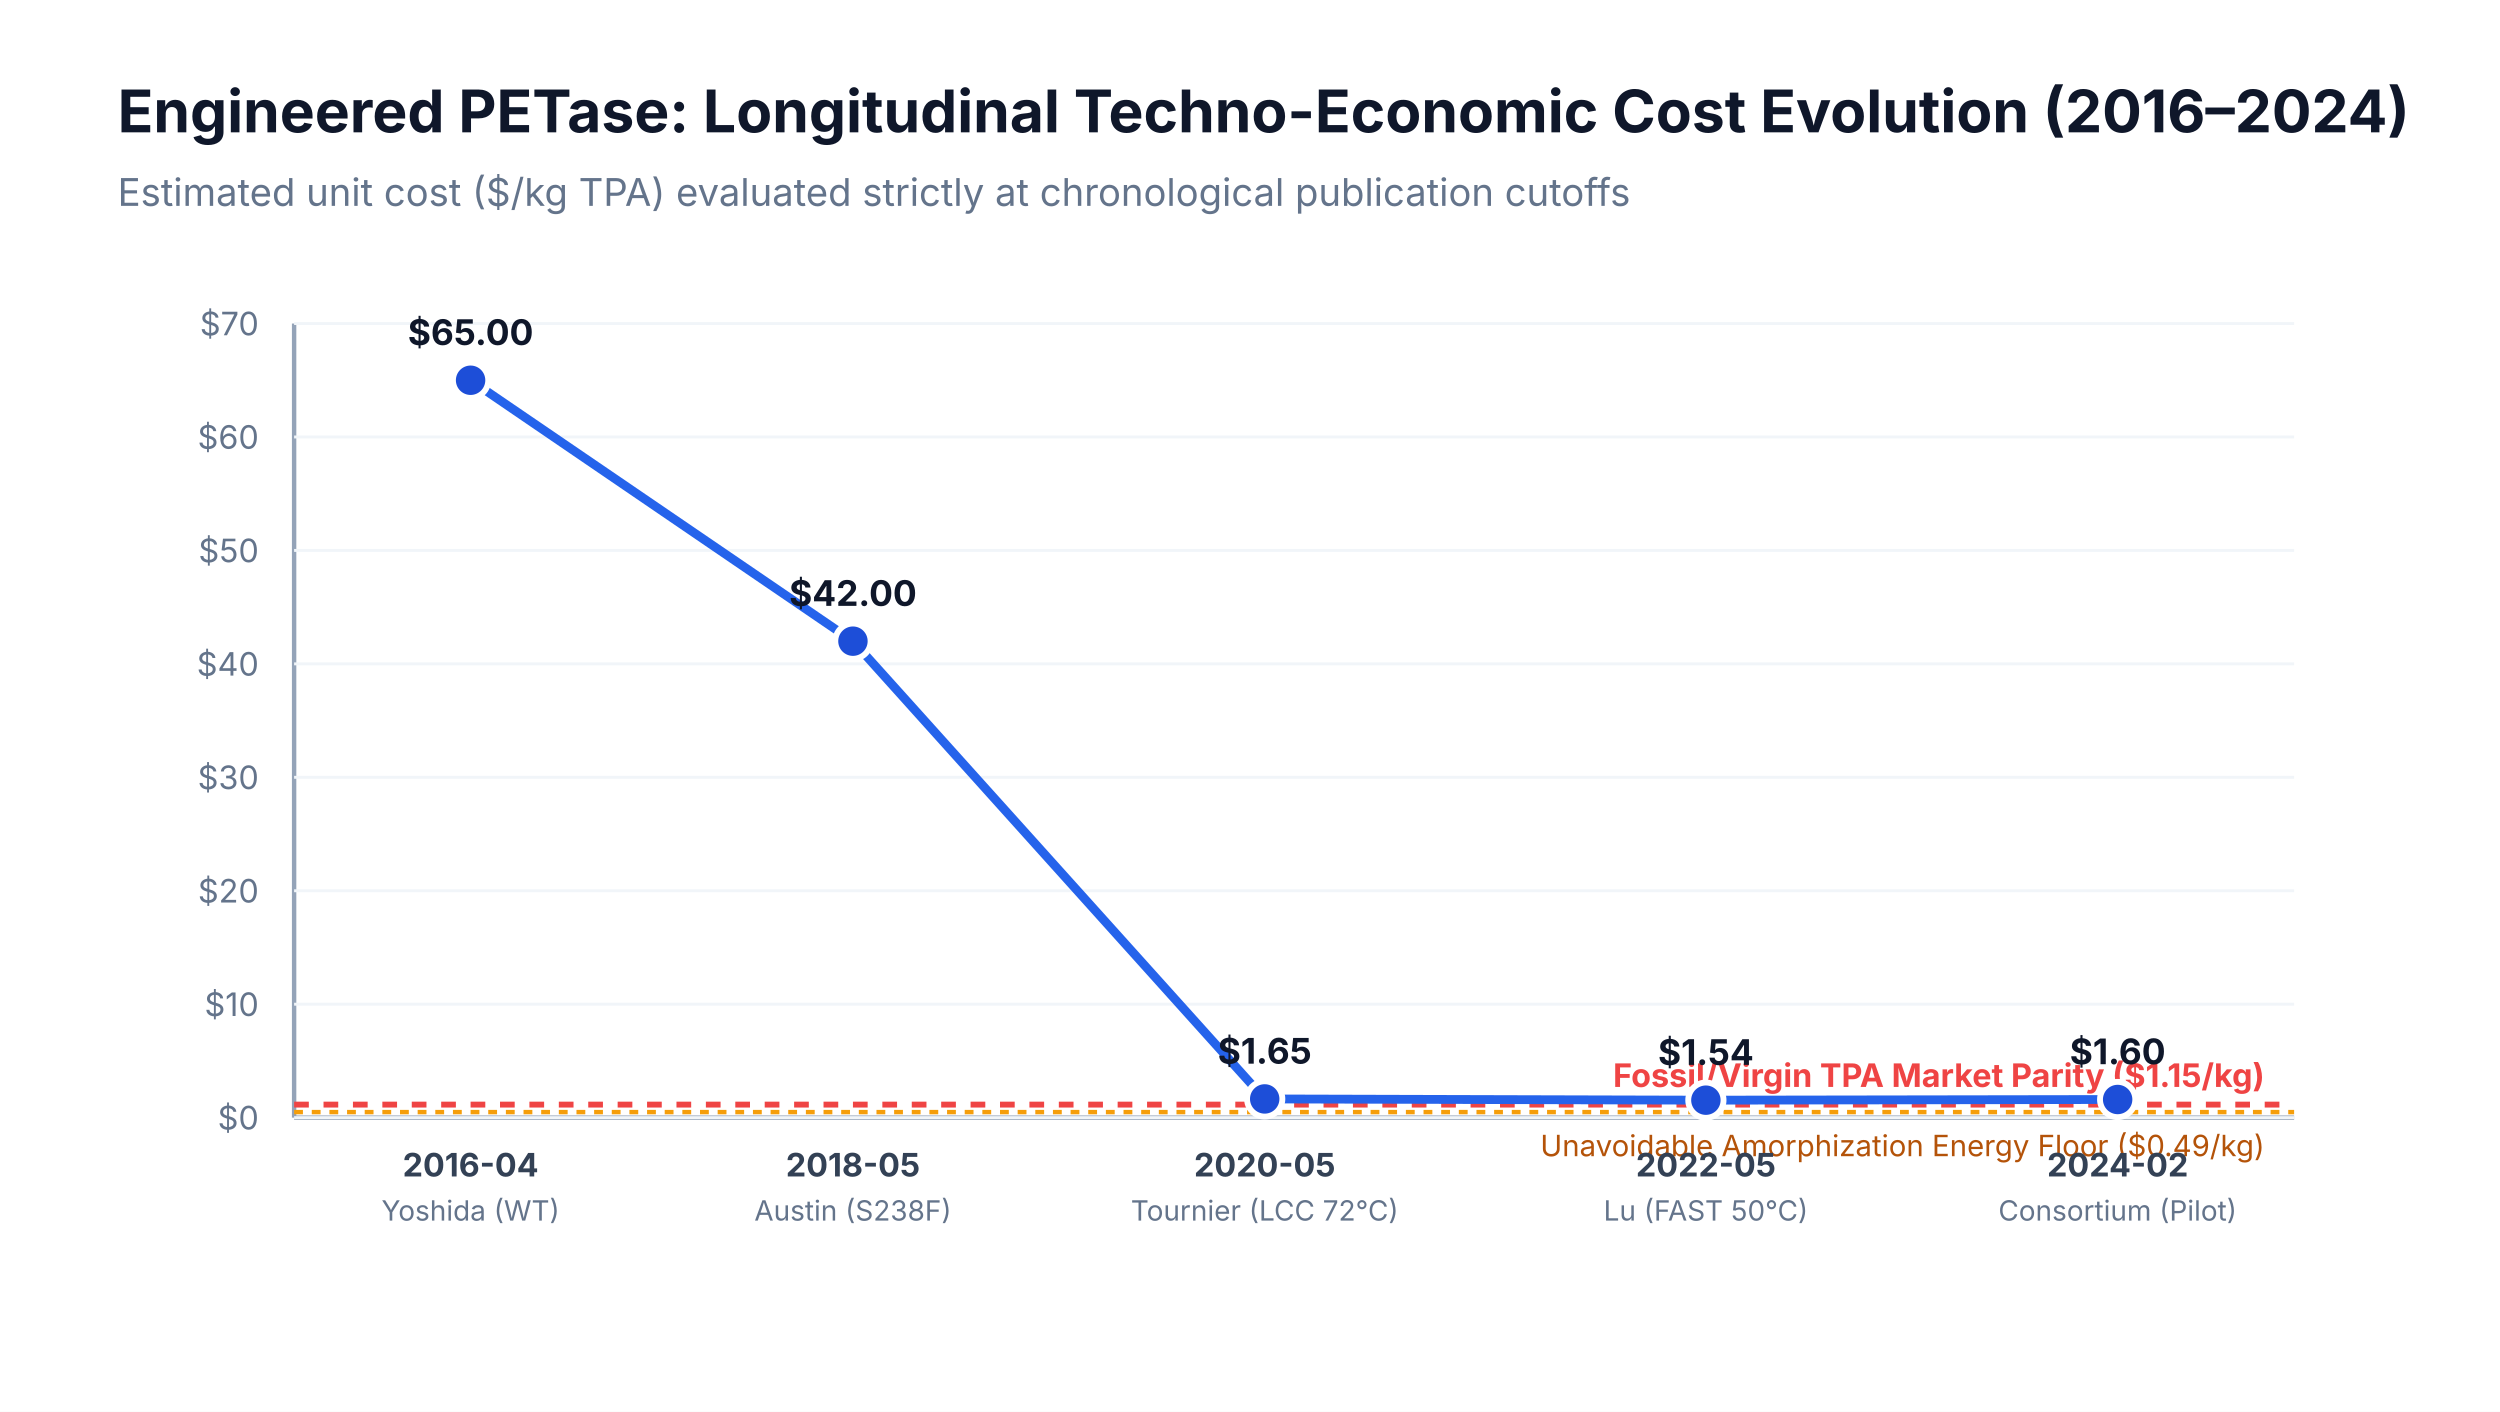
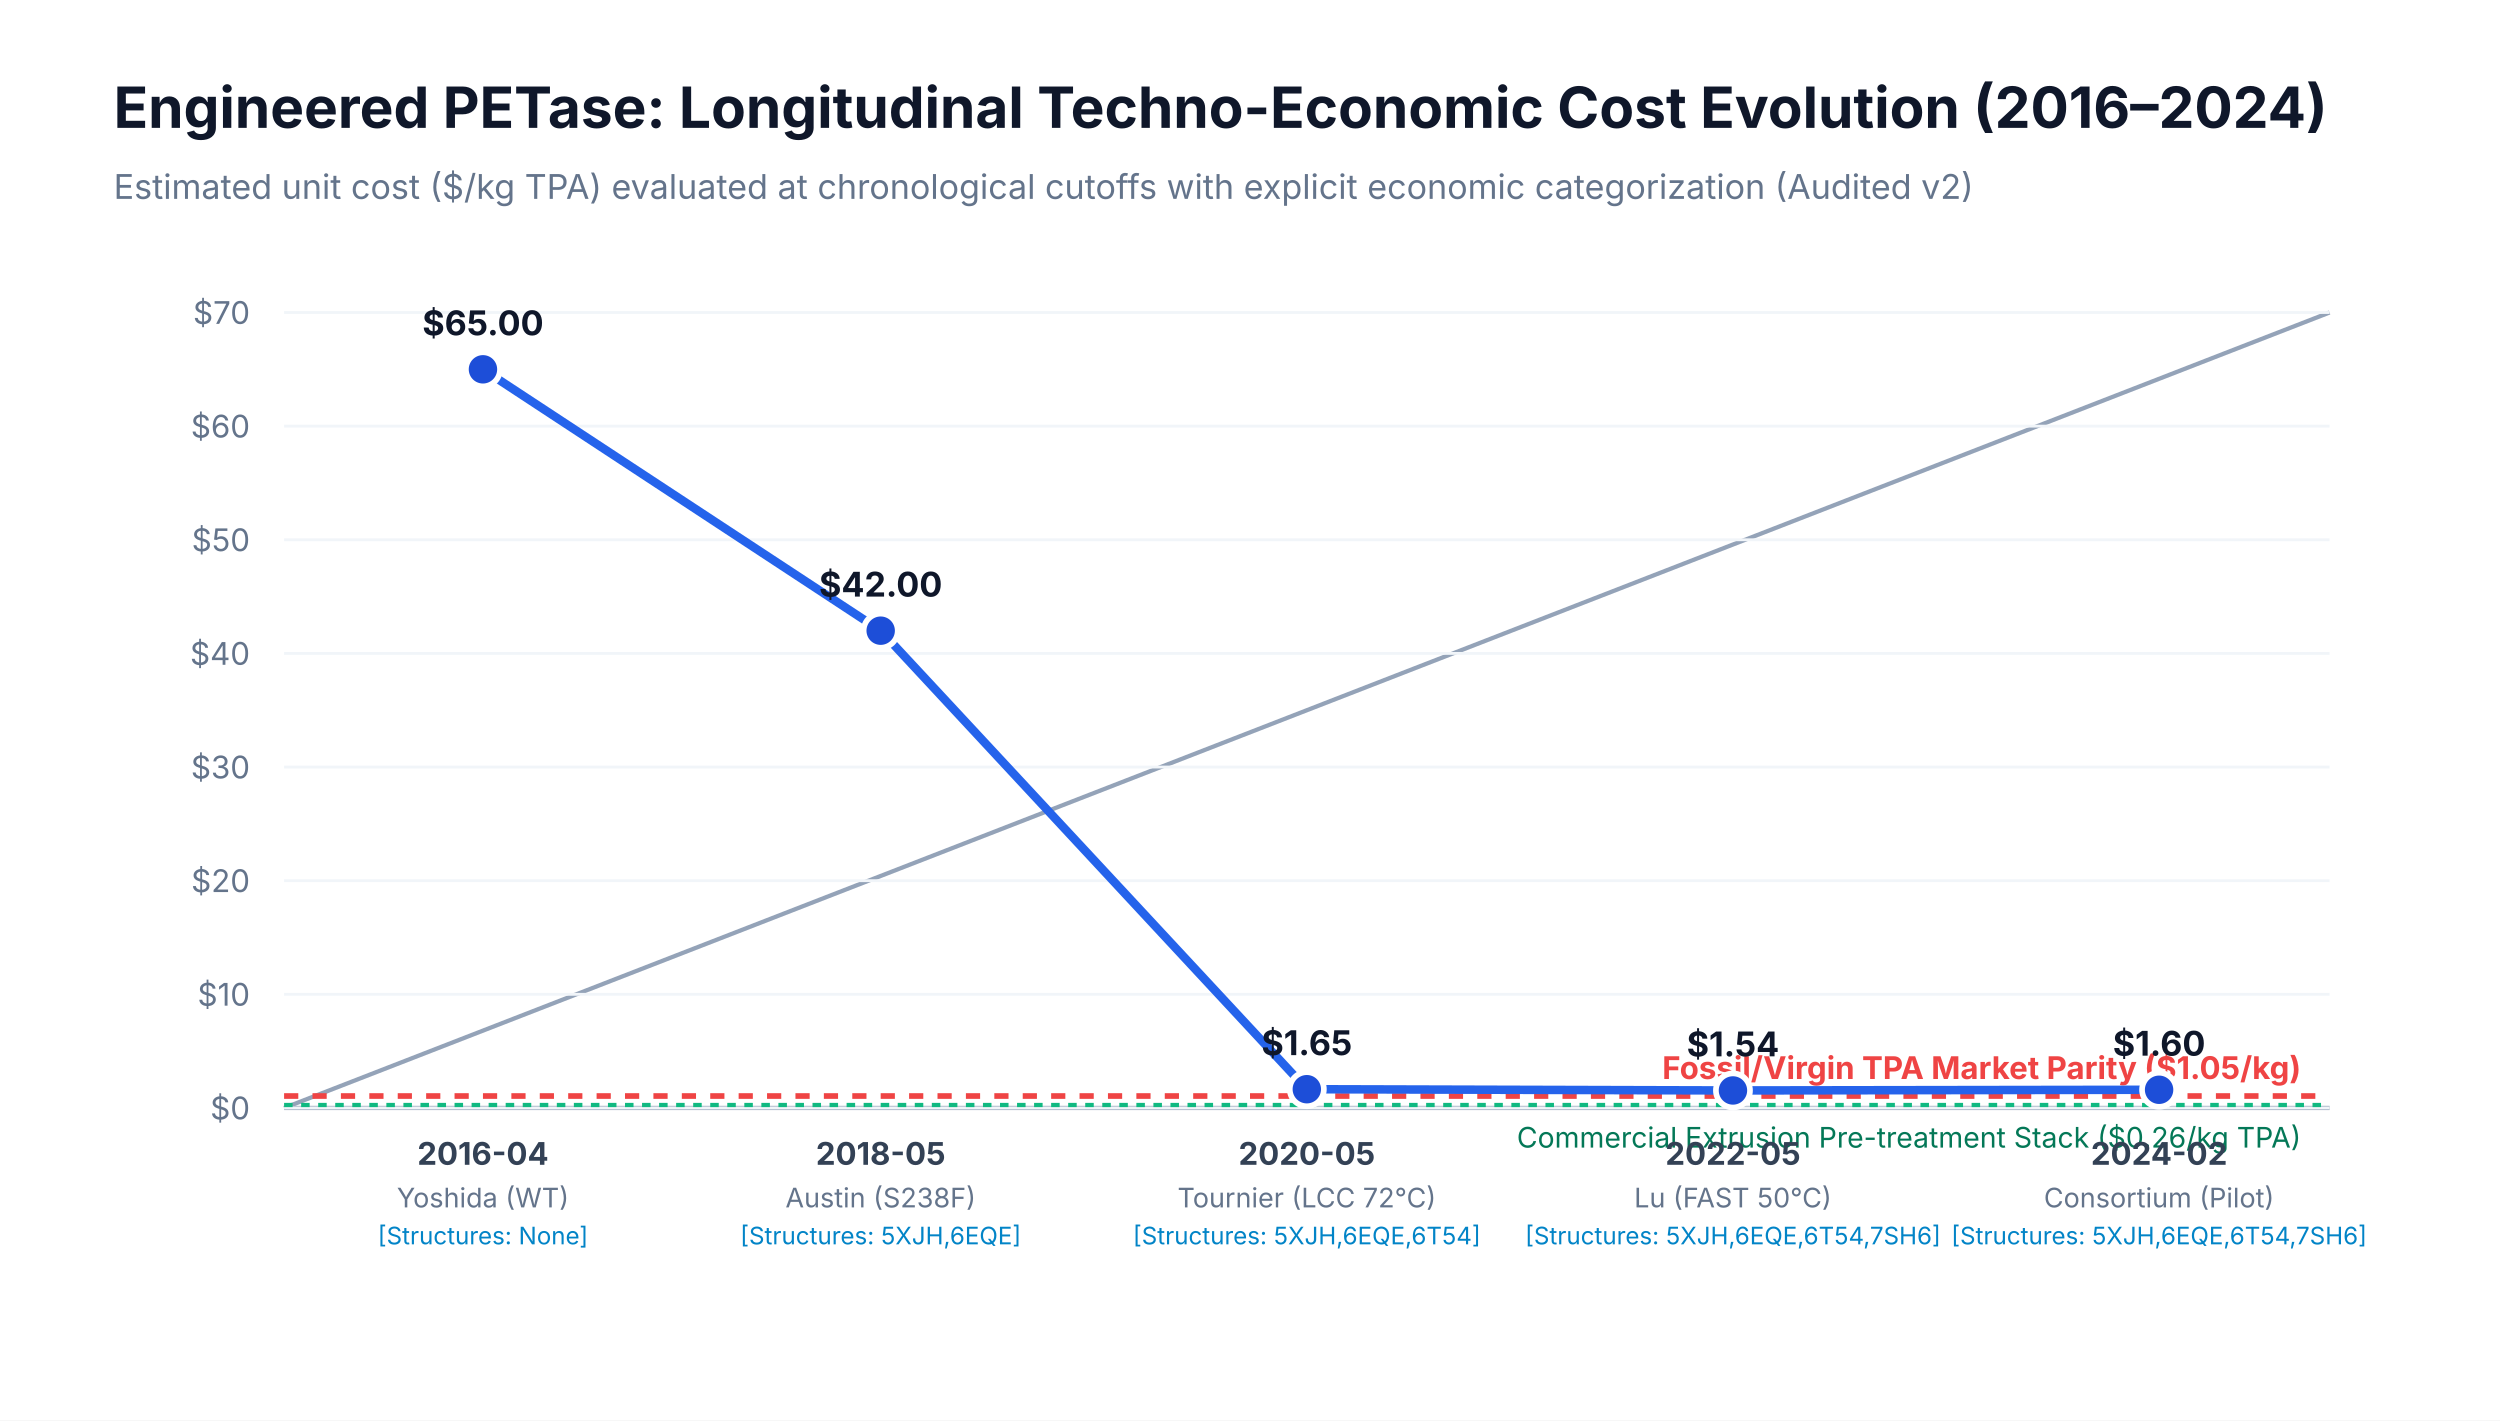
- <svg xmlns="http://www.w3.org/2000/svg" viewBox="0 0 850 480" width="850" height="480">
+ <svg xmlns="http://www.w3.org/2000/svg" viewBox="0 0 880 500" width="880" height="500">
  <rect width="100%" height="100%" fill="#ffffff" />
  <text x="40" y="45" font-family="-apple-system,system-ui,sans-serif" font-size="20" font-weight="bold" fill="#0f172a">Engineered PETase: Longitudinal Techno-Economic Cost Evolution (2016–2024)</text>
-   <text x="40" y="70" font-family="-apple-system,system-ui,sans-serif" font-size="13" fill="#64748b">Estimated unit cost ($/kg TPA) evaluated strictly at chronological publication cutoffs</text>
-   <line x1="100" y1="380" x2="780" y2="380" stroke="#94a3b8" stroke-width="1.5" />
-   <line x1="100" y1="380" x2="100" y2="110" stroke="#94a3b8" stroke-width="1.5" />
-   <line x1="100" y1="380.0" x2="780" y2="380.0" stroke="#f1f5f9" stroke-width="1" />
-   <text x="88" y="384.0" font-family="-apple-system,system-ui,sans-serif" font-size="11" text-anchor="end" fill="#64748b">$0</text>
-   <line x1="100" y1="341.429" x2="780" y2="341.429" stroke="#f1f5f9" stroke-width="1" />
-   <text x="88" y="345.429" font-family="-apple-system,system-ui,sans-serif" font-size="11" text-anchor="end" fill="#64748b">$10</text>
-   <line x1="100" y1="302.857" x2="780" y2="302.857" stroke="#f1f5f9" stroke-width="1" />
-   <text x="88" y="306.857" font-family="-apple-system,system-ui,sans-serif" font-size="11" text-anchor="end" fill="#64748b">$20</text>
-   <line x1="100" y1="264.286" x2="780" y2="264.286" stroke="#f1f5f9" stroke-width="1" />
-   <text x="88" y="268.286" font-family="-apple-system,system-ui,sans-serif" font-size="11" text-anchor="end" fill="#64748b">$30</text>
-   <line x1="100" y1="225.714" x2="780" y2="225.714" stroke="#f1f5f9" stroke-width="1" />
-   <text x="88" y="229.714" font-family="-apple-system,system-ui,sans-serif" font-size="11" text-anchor="end" fill="#64748b">$40</text>
-   <line x1="100" y1="187.143" x2="780" y2="187.143" stroke="#f1f5f9" stroke-width="1" />
-   <text x="88" y="191.143" font-family="-apple-system,system-ui,sans-serif" font-size="11" text-anchor="end" fill="#64748b">$50</text>
-   <line x1="100" y1="148.571" x2="780" y2="148.571" stroke="#f1f5f9" stroke-width="1" />
-   <text x="88" y="152.571" font-family="-apple-system,system-ui,sans-serif" font-size="11" text-anchor="end" fill="#64748b">$60</text>
-   <line x1="100" y1="110.0" x2="780" y2="110.0" stroke="#f1f5f9" stroke-width="1" />
+   <text x="40" y="70" font-family="-apple-system,system-ui,sans-serif" font-size="12" fill="#64748b">Estimated unit cost ($/kg TPA) evaluated at chronological cutoffs with explicit economic categorization (Audited v2)</text>
+   <line x1="100" y1="390" x2="820" y2="390" stroke="#94a3b8" stroke-width="1.5" />
+   <line x1="100" y1="390" x2="820" y2="110" stroke="#94a3b8" stroke-width="1.5" />
+   <line x1="100" y1="390.0" x2="820" y2="390.0" stroke="#f1f5f9" stroke-width="1" />
+   <text x="88" y="394.0" font-family="-apple-system,system-ui,sans-serif" font-size="11" text-anchor="end" fill="#64748b">$0</text>
+   <line x1="100" y1="350.0" x2="820" y2="350.0" stroke="#f1f5f9" stroke-width="1" />
+   <text x="88" y="354.0" font-family="-apple-system,system-ui,sans-serif" font-size="11" text-anchor="end" fill="#64748b">$10</text>
+   <line x1="100" y1="310.0" x2="820" y2="310.0" stroke="#f1f5f9" stroke-width="1" />
+   <text x="88" y="314.0" font-family="-apple-system,system-ui,sans-serif" font-size="11" text-anchor="end" fill="#64748b">$20</text>
+   <line x1="100" y1="270.0" x2="820" y2="270.0" stroke="#f1f5f9" stroke-width="1" />
+   <text x="88" y="274.0" font-family="-apple-system,system-ui,sans-serif" font-size="11" text-anchor="end" fill="#64748b">$30</text>
+   <line x1="100" y1="230.0" x2="820" y2="230.0" stroke="#f1f5f9" stroke-width="1" />
+   <text x="88" y="234.0" font-family="-apple-system,system-ui,sans-serif" font-size="11" text-anchor="end" fill="#64748b">$40</text>
+   <line x1="100" y1="190.0" x2="820" y2="190.0" stroke="#f1f5f9" stroke-width="1" />
+   <text x="88" y="194.0" font-family="-apple-system,system-ui,sans-serif" font-size="11" text-anchor="end" fill="#64748b">$50</text>
+   <line x1="100" y1="150.0" x2="820" y2="150.0" stroke="#f1f5f9" stroke-width="1" />
+   <text x="88" y="154.0" font-family="-apple-system,system-ui,sans-serif" font-size="11" text-anchor="end" fill="#64748b">$60</text>
+   <line x1="100" y1="110.0" x2="820" y2="110.0" stroke="#f1f5f9" stroke-width="1" />
  <text x="88" y="114.0" font-family="-apple-system,system-ui,sans-serif" font-size="11" text-anchor="end" fill="#64748b">$70</text>
-   <line x1="100" y1="375.564" x2="780" y2="375.564" stroke="#ef4444" stroke-width="2" stroke-dasharray="5,5" />
-   <text x="770" y="369.564" font-family="-apple-system,system-ui,sans-serif" font-size="11" font-weight="bold" fill="#ef4444" text-anchor="end">Fossil/Virgin TPA Market Parity ($1.15/kg)</text>
-   <line x1="100" y1="378.11" x2="780" y2="378.11" stroke="#f59e0b" stroke-width="1.5" stroke-dasharray="3,3" />
-   <text x="770" y="393.11" font-family="-apple-system,system-ui,sans-serif" font-size="10" fill="#b45309" text-anchor="end">Unavoidable Amorphization Energy Floor ($0.49/kg)</text>
-   <path d="M 160,129.286 L 290,218.0 L 430,373.636 L 580,374.06 L 720,373.829" fill="none" stroke="#2563eb" stroke-width="3" />
-   <circle cx="160" cy="129.286" r="6" fill="#1d4ed8" stroke="#ffffff" stroke-width="2" />
-   <text x="160" y="117.286" font-family="-apple-system,system-ui,sans-serif" font-size="12" font-weight="bold" fill="#0f172a" text-anchor="middle">$65.00</text>
-   <text x="160" y="400" font-family="-apple-system,system-ui,sans-serif" font-size="11" font-weight="bold" fill="#334155" text-anchor="middle">2016-04</text>
-   <text x="160" y="415" font-family="-apple-system,system-ui,sans-serif" font-size="9.5" fill="#64748b" text-anchor="middle">Yoshida (WT)</text>
-   <circle cx="290" cy="218.0" r="6" fill="#1d4ed8" stroke="#ffffff" stroke-width="2" />
-   <text x="290" y="206.0" font-family="-apple-system,system-ui,sans-serif" font-size="12" font-weight="bold" fill="#0f172a" text-anchor="middle">$42.00</text>
-   <text x="290" y="400" font-family="-apple-system,system-ui,sans-serif" font-size="11" font-weight="bold" fill="#334155" text-anchor="middle">2018-05</text>
-   <text x="290" y="415" font-family="-apple-system,system-ui,sans-serif" font-size="9.5" fill="#64748b" text-anchor="middle">Austin (S238F)</text>
-   <circle cx="430" cy="373.636" r="6" fill="#1d4ed8" stroke="#ffffff" stroke-width="2" />
-   <text x="430" y="361.636" font-family="-apple-system,system-ui,sans-serif" font-size="12" font-weight="bold" fill="#0f172a" text-anchor="middle">$1.65</text>
-   <text x="430" y="400" font-family="-apple-system,system-ui,sans-serif" font-size="11" font-weight="bold" fill="#334155" text-anchor="middle">2020-05</text>
-   <text x="430" y="415" font-family="-apple-system,system-ui,sans-serif" font-size="9.5" fill="#64748b" text-anchor="middle">Tournier (LCC 72°C)</text>
-   <circle cx="580" cy="374.06" r="6" fill="#1d4ed8" stroke="#ffffff" stroke-width="2" />
-   <text x="580" y="362.06" font-family="-apple-system,system-ui,sans-serif" font-size="12" font-weight="bold" fill="#0f172a" text-anchor="middle">$1.54</text>
-   <text x="580" y="400" font-family="-apple-system,system-ui,sans-serif" font-size="11" font-weight="bold" fill="#334155" text-anchor="middle">2022-05</text>
-   <text x="580" y="415" font-family="-apple-system,system-ui,sans-serif" font-size="9.5" fill="#64748b" text-anchor="middle">Lu (FAST 50°C)</text>
-   <circle cx="720" cy="373.829" r="6" fill="#1d4ed8" stroke="#ffffff" stroke-width="2" />
-   <text x="720" y="361.829" font-family="-apple-system,system-ui,sans-serif" font-size="12" font-weight="bold" fill="#0f172a" text-anchor="middle">$1.60</text>
-   <text x="720" y="400" font-family="-apple-system,system-ui,sans-serif" font-size="11" font-weight="bold" fill="#334155" text-anchor="middle">2024-02</text>
-   <text x="720" y="415" font-family="-apple-system,system-ui,sans-serif" font-size="9.5" fill="#64748b" text-anchor="middle">Consortium (Pilot)</text>
+   <line x1="100" y1="385.8" x2="820" y2="385.8" stroke="#ef4444" stroke-width="2" stroke-dasharray="5,5" />
+   <text x="810" y="379.8" font-family="-apple-system,system-ui,sans-serif" font-size="11" font-weight="bold" fill="#ef4444" text-anchor="end">Fossil/Virgin TPA Market Parity ($1.05/kg)</text>
+   <line x1="100" y1="388.96" x2="820" y2="388.96" stroke="#10b981" stroke-width="1.5" stroke-dasharray="3,3" />
+   <text x="810" y="403.96" font-family="-apple-system,system-ui,sans-serif" font-size="10" fill="#047857" text-anchor="end">Commercial Extrusion Pre-treatment Stack ($0.26/kg TPA)</text>
+   <path d="M 170,130.0 L 310,222.0 L 460,383.4 L 610,383.84 L 760,383.6" fill="none" stroke="#2563eb" stroke-width="3" />
+   <circle cx="170" cy="130.0" r="6" fill="#1d4ed8" stroke="#ffffff" stroke-width="2" />
+   <text x="170" y="118.0" font-family="-apple-system,system-ui,sans-serif" font-size="12" font-weight="bold" fill="#0f172a" text-anchor="middle">$65.00</text>
+   <text x="170" y="410" font-family="-apple-system,system-ui,sans-serif" font-size="11" font-weight="bold" fill="#334155" text-anchor="middle">2016-04</text>
+   <text x="170" y="425" font-family="-apple-system,system-ui,sans-serif" font-size="9.5" fill="#64748b" text-anchor="middle">Yoshida (WT)</text>
+   <text x="170" y="438" font-family="-apple-system,system-ui,sans-serif" font-size="8.5" fill="#0284c7" text-anchor="middle">[Structures: None]</text>
+   <circle cx="310" cy="222.0" r="6" fill="#1d4ed8" stroke="#ffffff" stroke-width="2" />
+   <text x="310" y="210.0" font-family="-apple-system,system-ui,sans-serif" font-size="12" font-weight="bold" fill="#0f172a" text-anchor="middle">$42.00</text>
+   <text x="310" y="410" font-family="-apple-system,system-ui,sans-serif" font-size="11" font-weight="bold" fill="#334155" text-anchor="middle">2018-05</text>
+   <text x="310" y="425" font-family="-apple-system,system-ui,sans-serif" font-size="9.5" fill="#64748b" text-anchor="middle">Austin (S238F)</text>
+   <text x="310" y="438" font-family="-apple-system,system-ui,sans-serif" font-size="8.5" fill="#0284c7" text-anchor="middle">[Structures: 5XJH,6EQE]</text>
+   <circle cx="460" cy="383.4" r="6" fill="#1d4ed8" stroke="#ffffff" stroke-width="2" />
+   <text x="460" y="371.4" font-family="-apple-system,system-ui,sans-serif" font-size="12" font-weight="bold" fill="#0f172a" text-anchor="middle">$1.65</text>
+   <text x="460" y="410" font-family="-apple-system,system-ui,sans-serif" font-size="11" font-weight="bold" fill="#334155" text-anchor="middle">2020-05</text>
+   <text x="460" y="425" font-family="-apple-system,system-ui,sans-serif" font-size="9.5" fill="#64748b" text-anchor="middle">Tournier (LCC 72°C)</text>
+   <text x="460" y="438" font-family="-apple-system,system-ui,sans-serif" font-size="8.5" fill="#0284c7" text-anchor="middle">[Structures: 5XJH,6EQE,6T54]</text>
+   <circle cx="610" cy="383.84" r="6" fill="#1d4ed8" stroke="#ffffff" stroke-width="2" />
+   <text x="610" y="371.84" font-family="-apple-system,system-ui,sans-serif" font-size="12" font-weight="bold" fill="#0f172a" text-anchor="middle">$1.54</text>
+   <text x="610" y="410" font-family="-apple-system,system-ui,sans-serif" font-size="11" font-weight="bold" fill="#334155" text-anchor="middle">2022-05</text>
+   <text x="610" y="425" font-family="-apple-system,system-ui,sans-serif" font-size="9.5" fill="#64748b" text-anchor="middle">Lu (FAST 50°C)</text>
+   <text x="610" y="438" font-family="-apple-system,system-ui,sans-serif" font-size="8.5" fill="#0284c7" text-anchor="middle">[Structures: 5XJH,6EQE,6T54,7SH6]</text>
+   <circle cx="760" cy="383.6" r="6" fill="#1d4ed8" stroke="#ffffff" stroke-width="2" />
+   <text x="760" y="371.6" font-family="-apple-system,system-ui,sans-serif" font-size="12" font-weight="bold" fill="#0f172a" text-anchor="middle">$1.60</text>
+   <text x="760" y="410" font-family="-apple-system,system-ui,sans-serif" font-size="11" font-weight="bold" fill="#334155" text-anchor="middle">2024-02</text>
+   <text x="760" y="425" font-family="-apple-system,system-ui,sans-serif" font-size="9.5" fill="#64748b" text-anchor="middle">Consortium (Pilot)</text>
+   <text x="760" y="438" font-family="-apple-system,system-ui,sans-serif" font-size="8.5" fill="#0284c7" text-anchor="middle">[Structures: 5XJH,6EQE,6T54,7SH6]</text>
</svg>
